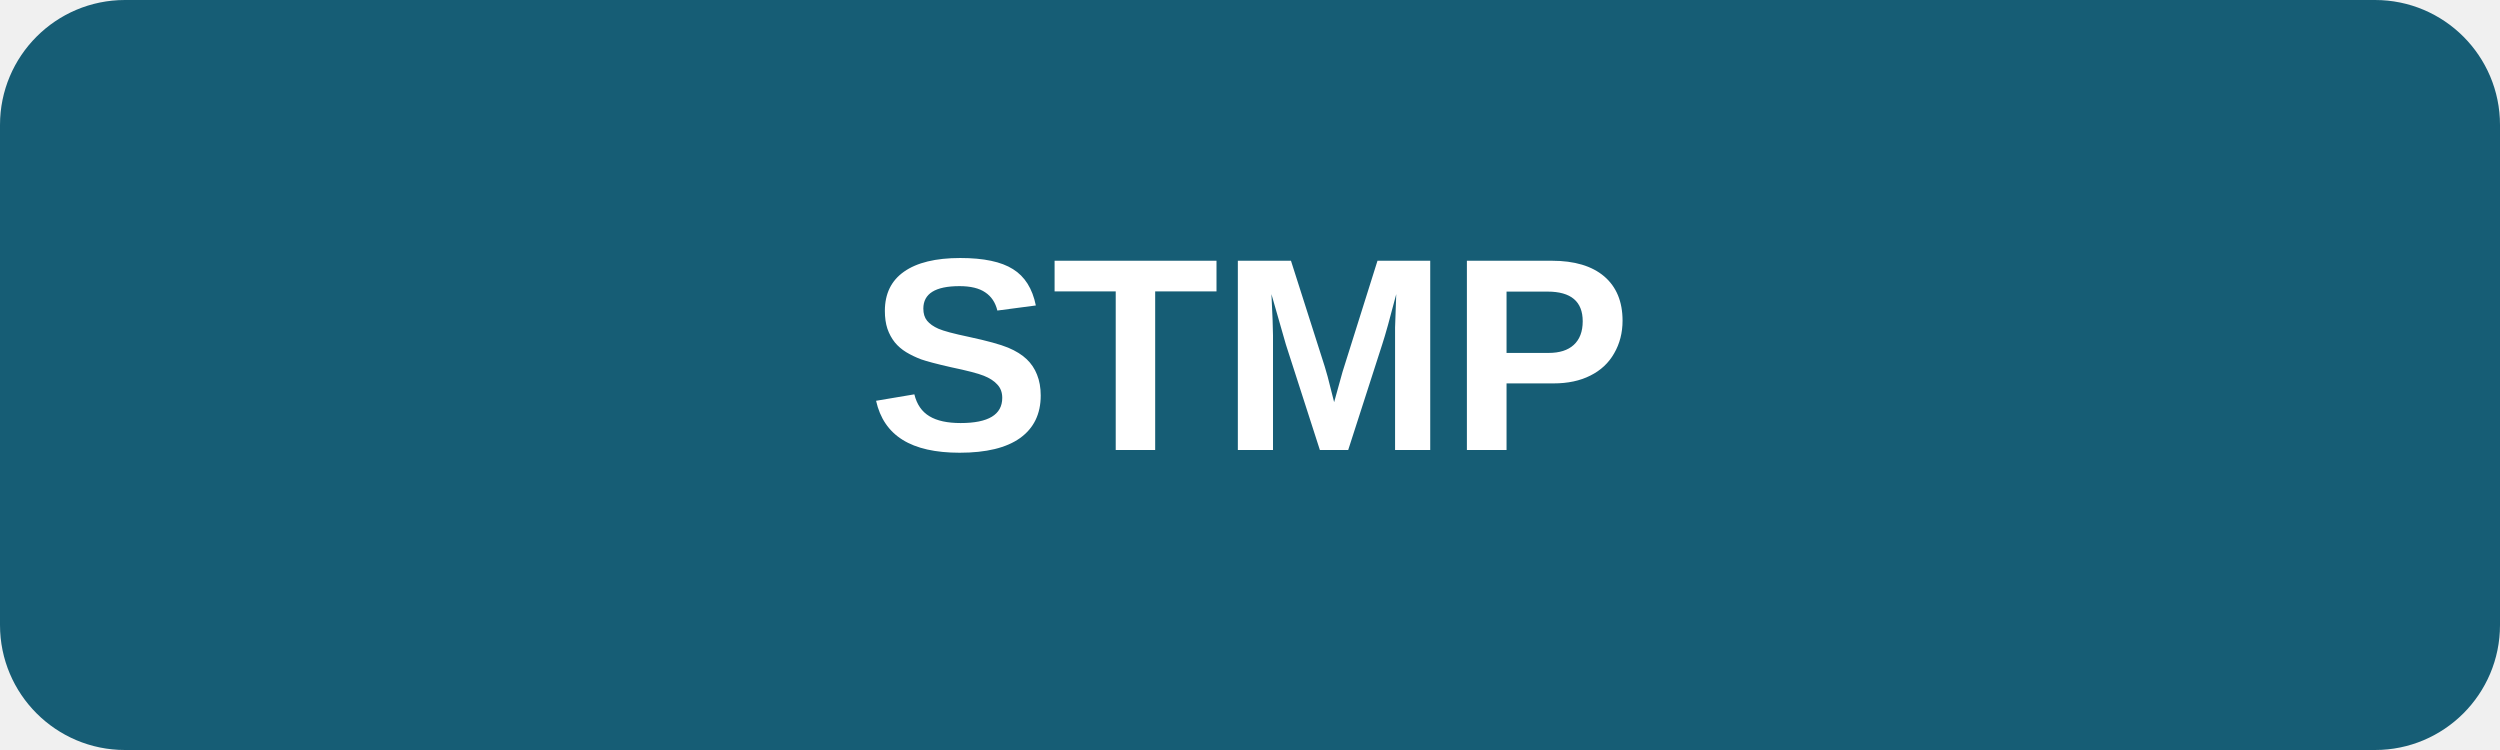
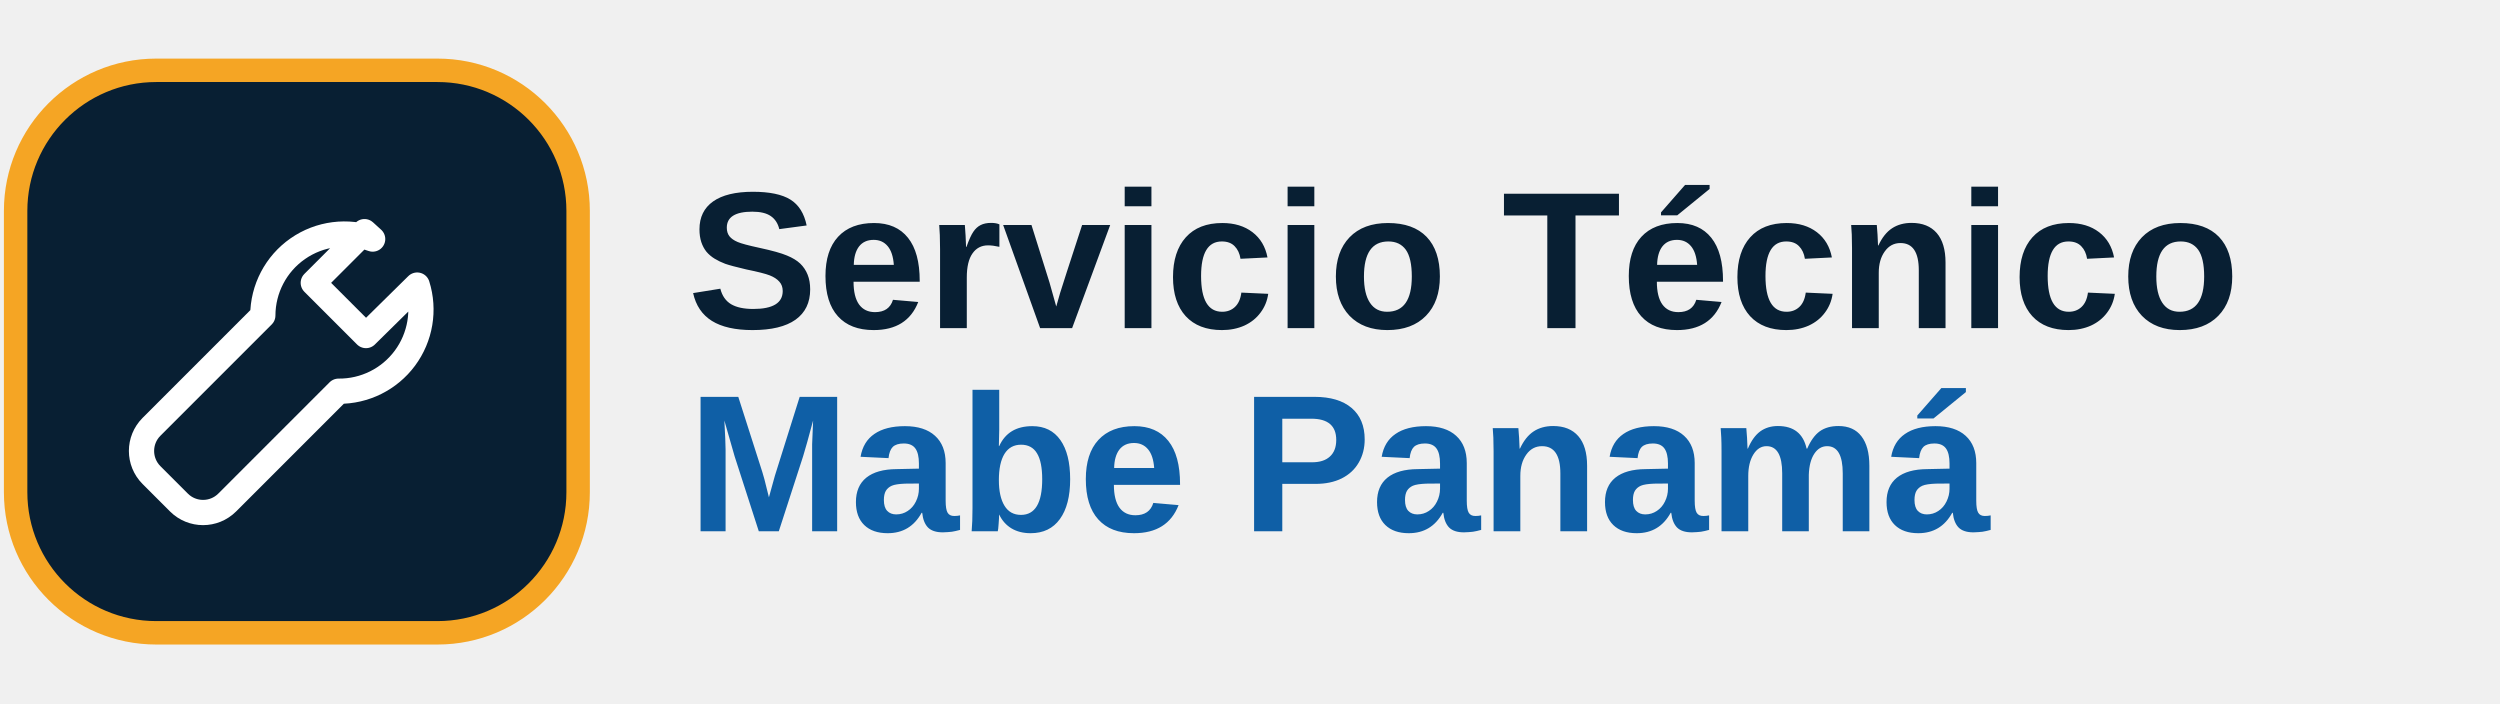
- <svg xmlns="http://www.w3.org/2000/svg" viewBox="0 0 200 60" width="200" height="60">
-   <rect width="200" height="60" rx="10" fill="#165D75" />
-   <text x="100" y="36" font-family="Arial, sans-serif" font-size="22" font-weight="700" fill="#fff" text-anchor="middle">STMP</text>
+ <svg xmlns="http://www.w3.org/2000/svg" viewBox="0 0 320 90" width="320" height="90">
+   <rect x="2" y="9" width="72" height="72" rx="18" fill="#081F33" />
+   <rect x="2" y="9" width="72" height="72" rx="18" fill="none" stroke="#F5A524" stroke-width="3" />
+   <path d="M46 28a11 11 0 0 0-14.8 10.3l-15 15a4.6 4.6 0 0 0 0 6.5l3.7 3.7a4.6 4.6 0 0 0 6.5 0l15-15A11 11 0 0 0 52 34.2L45.1 41 38 33.9 44.9 27z" fill="none" stroke="#fff" stroke-width="3.4" stroke-linecap="round" stroke-linejoin="round" transform="translate(4 4) scale(0.95)" />
+   <text x="88" y="42" font-family="Manrope, Arial, sans-serif" font-weight="800" font-size="25" fill="#081F33">Servicio Técnico</text>
+   <text x="88" y="68" font-family="Manrope, Arial, sans-serif" font-weight="800" font-size="25" fill="#0F5FA6">Mabe Panamá</text>
</svg>
